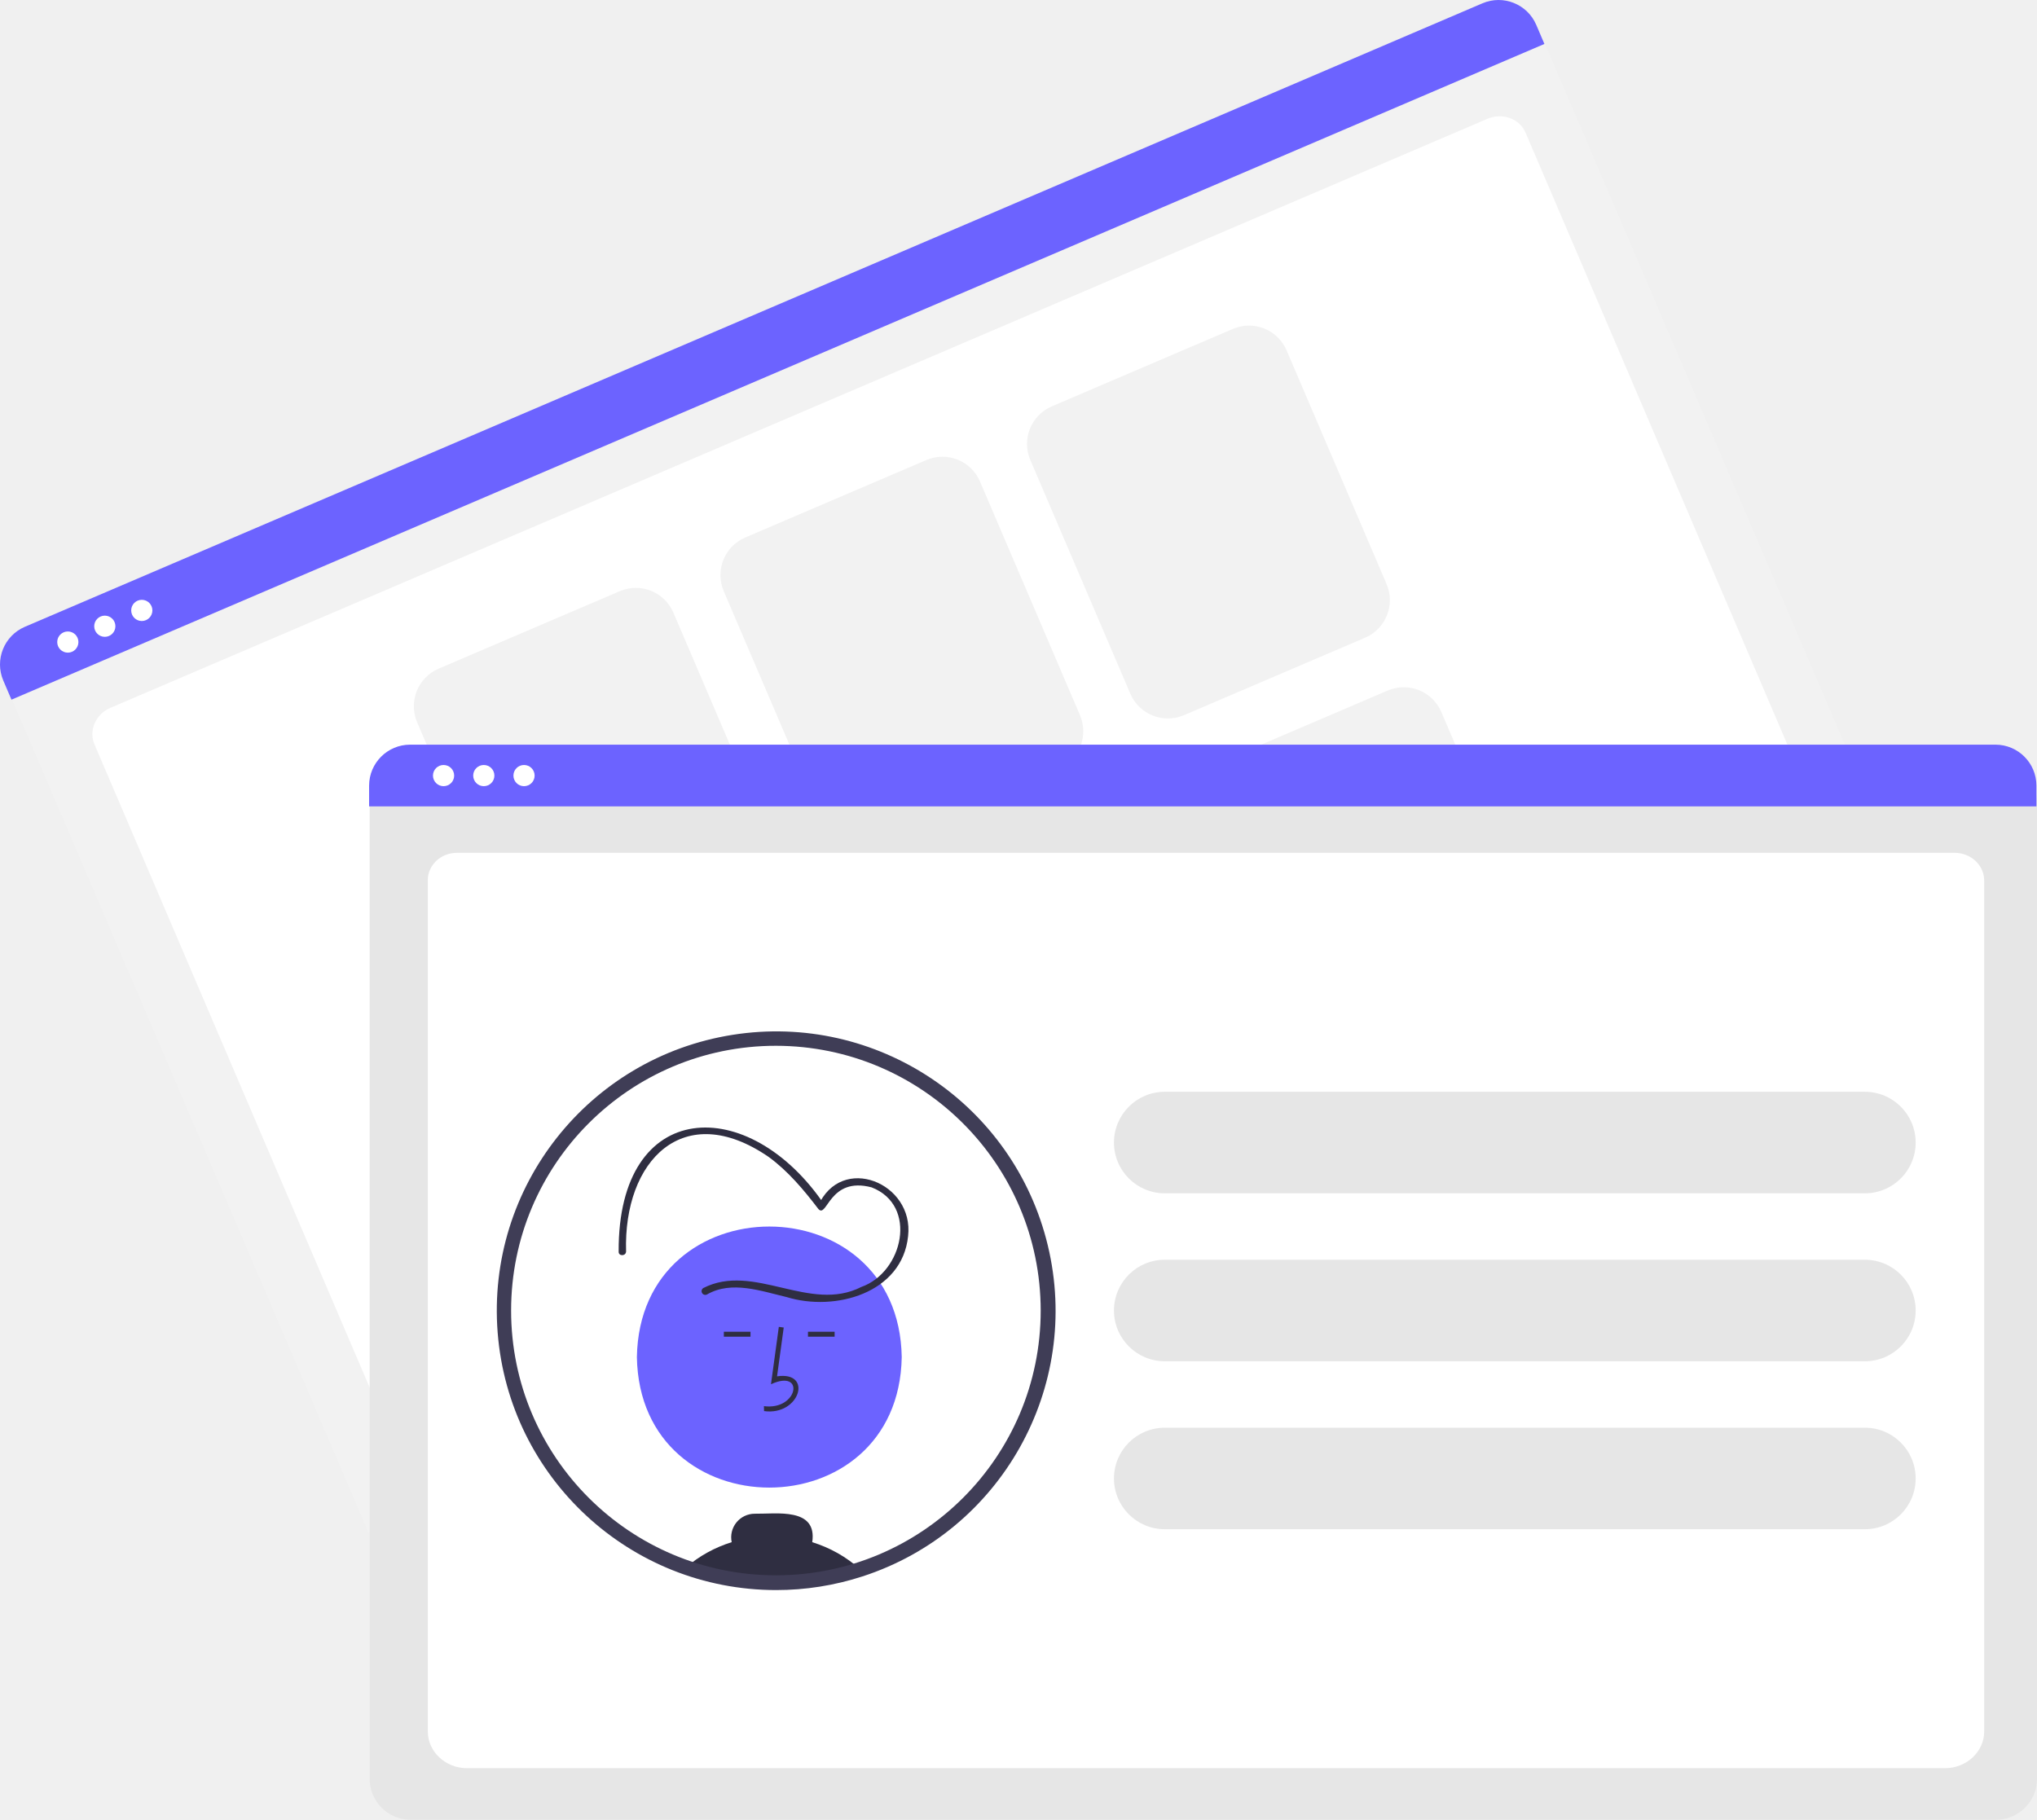
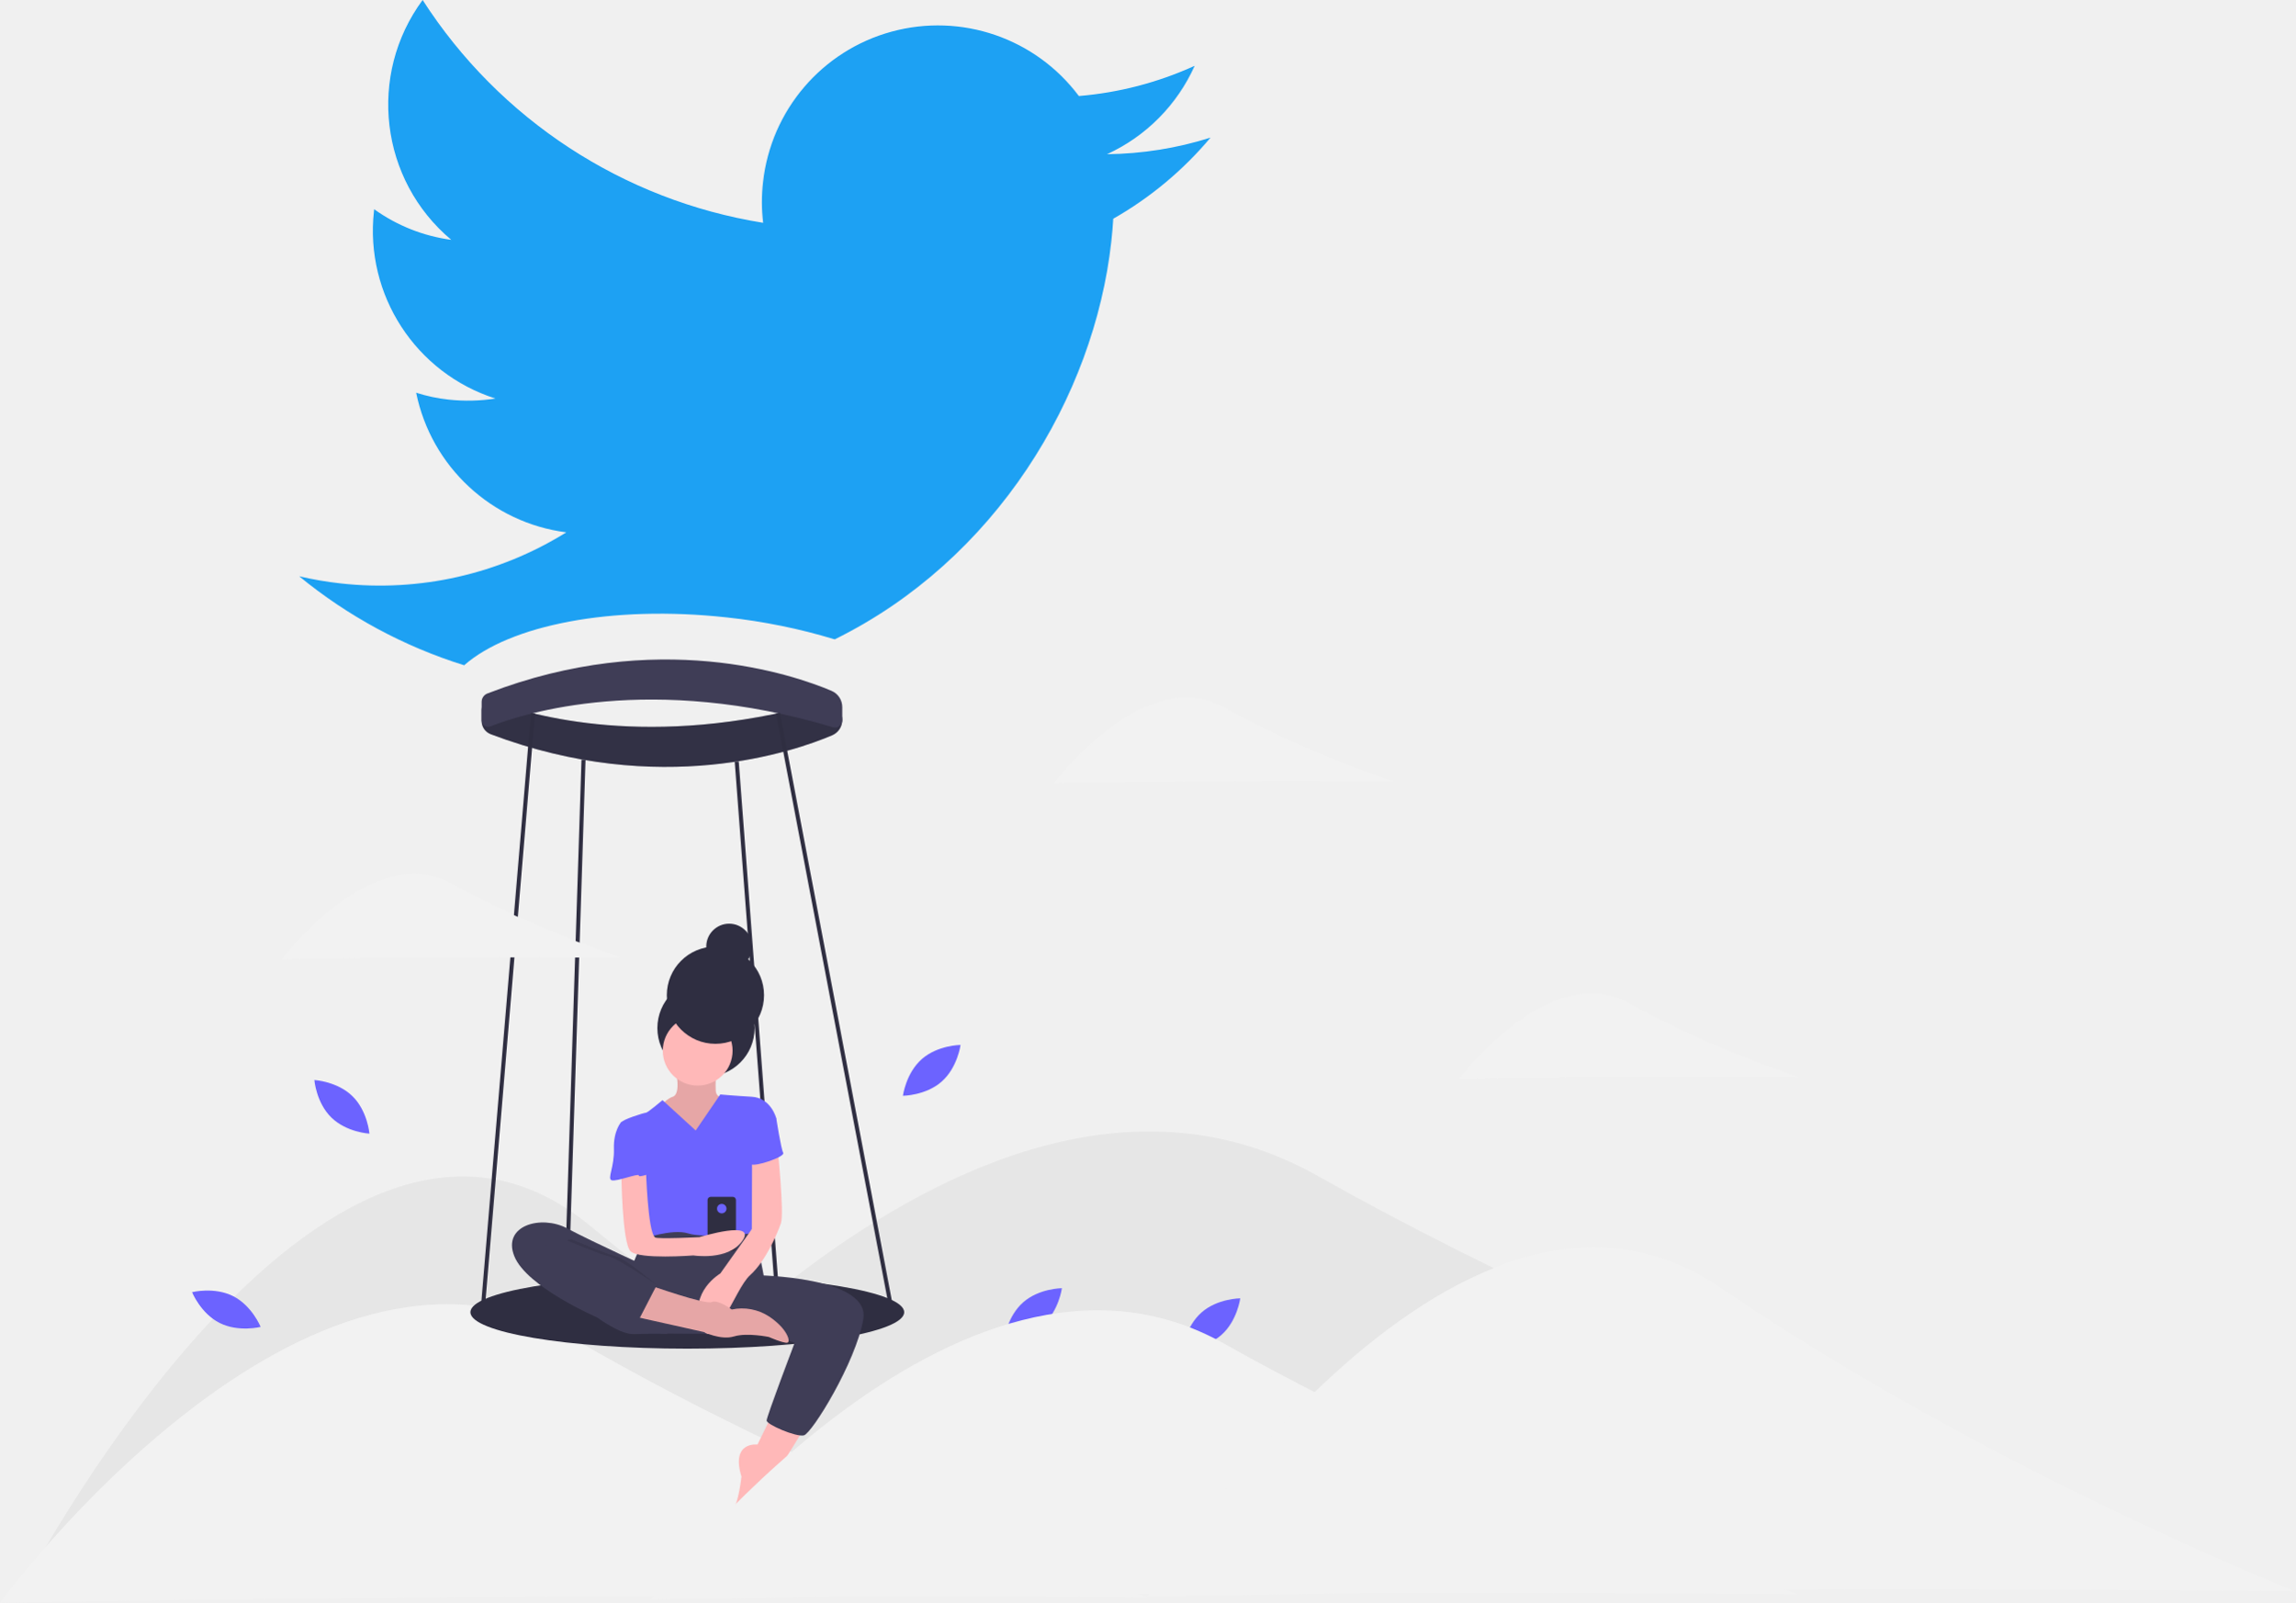
- <svg xmlns="http://www.w3.org/2000/svg" id="bb99a283-2cd2-4c10-aa44-4c8aab8f089f" data-name="Layer 1" width="823.24" height="735.54" viewBox="0 0 823.24 735.54">
-   <path d="M958.693,482.973,369.509,735.036a16.519,16.519,0,0,1-21.66-8.68L192.422,363.053a12.102,12.102,0,0,1,6.359-15.869l597.105-255.452a12.311,12.311,0,0,1,16.143,6.469L967.373,461.313A16.519,16.519,0,0,1,958.693,482.973Z" transform="translate(-188.3802 -82.22977)" fill="#f2f2f2" />
-   <path d="M931.449,471.969,382.345,706.886c-8.049,3.444-17.221.113-20.446-7.425L226.551,383.092c-2.391-5.59.515-12.214,6.48-14.766L789.517,130.252c6.064-2.594,12.974-.082,15.405,5.601L940.199,452.055C943.424,459.592,939.499,468.526,931.449,471.969Z" transform="translate(-188.3802 -82.22977)" fill="#fff" />
-   <path d="M812.544,99.991,193.017,365.034l-3.304-7.723a16.574,16.574,0,0,1,8.716-21.729L787.505,83.565a16.574,16.574,0,0,1,21.735,8.702Z" transform="translate(-188.3802 -82.22977)" fill="#6c63ff" />
-   <circle cx="27.41" cy="259.52" r="4.283" fill="#fff" />
-   <circle cx="42.358" cy="253.125" r="4.283" fill="#fff" />
-   <circle cx="57.306" cy="246.73" r="4.283" fill="#fff" />
-   <path d="M492.268,446.007l-73.229,31.329a16.519,16.519,0,0,1-21.66-8.68l-40.423-94.488a16.519,16.519,0,0,1,8.68-21.66l73.229-31.329a16.519,16.519,0,0,1,21.66,8.68L500.948,424.347A16.519,16.519,0,0,1,492.268,446.007Z" transform="translate(-188.3802 -82.22977)" fill="#f2f2f2" />
-   <path d="M616.177,392.997l-73.229,31.329a16.519,16.519,0,0,1-21.66-8.68l-40.423-94.488a16.519,16.519,0,0,1,8.68-21.66l73.229-31.329a16.519,16.519,0,0,1,21.66,8.68l40.423,94.488A16.519,16.519,0,0,1,616.177,392.997Z" transform="translate(-188.3802 -82.22977)" fill="#f2f2f2" />
-   <path d="M740.085,339.987l-73.229,31.329a16.519,16.519,0,0,1-21.66-8.68l-40.423-94.488a16.519,16.519,0,0,1,8.68-21.66l73.229-31.329a16.519,16.519,0,0,1,21.66,8.68l40.423,94.488A16.519,16.519,0,0,1,740.085,339.987Z" transform="translate(-188.3802 -82.22977)" fill="#f2f2f2" />
-   <path d="M554.808,592.191l-73.229,31.329a16.519,16.519,0,0,1-21.66-8.68l-40.423-94.488a16.519,16.519,0,0,1,8.68-21.66l73.229-31.329a16.519,16.519,0,0,1,21.66,8.68L563.488,570.531A16.519,16.519,0,0,1,554.808,592.191Z" transform="translate(-188.3802 -82.22977)" fill="#f2f2f2" />
-   <path d="M678.717,539.181l-73.229,31.329a16.519,16.519,0,0,1-21.66-8.68l-40.423-94.488a16.519,16.519,0,0,1,8.68-21.66L625.313,414.353a16.519,16.519,0,0,1,21.66,8.68l40.423,94.488A16.519,16.519,0,0,1,678.717,539.181Z" transform="translate(-188.3802 -82.22977)" fill="#f2f2f2" />
-   <path d="M802.625,486.171l-73.229,31.329a16.519,16.519,0,0,1-21.66-8.68l-40.423-94.488a16.519,16.519,0,0,1,8.68-21.66l73.229-31.329a16.519,16.519,0,0,1,21.66,8.68l40.423,94.488A16.519,16.519,0,0,1,802.625,486.171Z" transform="translate(-188.3802 -82.22977)" fill="#f2f2f2" />
-   <path d="M995.12,817.77H354.281a16.519,16.519,0,0,1-16.5-16.5V406.116a12.102,12.102,0,0,1,12.088-12.088H999.323a12.311,12.311,0,0,1,12.297,12.297V801.27A16.519,16.519,0,0,1,995.12,817.77Z" transform="translate(-188.3802 -82.22977)" fill="#e6e6e6" />
-   <path d="M974.4,796.938H377.155c-8.755,0-15.878-6.67-15.878-14.868v-344.105c0-6.08,5.278-11.027,11.766-11.027H978.317c6.595,0,11.961,5.028,11.961,11.209V782.07C990.278,790.268,983.155,796.938,974.4,796.938Z" transform="translate(-188.3802 -82.22977)" fill="#fff" />
-   <path d="M1011.39,408.173H337.55v-8.4a16.574,16.574,0,0,1,16.56-16.55H994.83A16.574,16.574,0,0,1,1011.39,399.772Z" transform="translate(-188.3802 -82.22977)" fill="#6c63ff" />
-   <circle cx="179.265" cy="313.493" r="4.283" fill="#fff" />
-   <circle cx="195.524" cy="313.493" r="4.283" fill="#fff" />
-   <circle cx="211.782" cy="313.493" r="4.283" fill="#fff" />
-   <rect x="450.203" y="441.306" width="324" height="41.028" rx="20.514" fill="#e6e6e6" />
-   <rect x="450.203" y="509.194" width="324" height="41.028" rx="20.514" fill="#e6e6e6" />
-   <rect x="450.203" y="577.083" width="324" height="41.028" rx="20.514" fill="#e6e6e6" />
-   <path d="M611.972,611.938a110,110,0,1,1-110-110A110.035,110.035,0,0,1,611.972,611.938Z" transform="translate(-188.3802 -82.22977)" fill="#fff" />
-   <path d="M552.812,630.76c-1.201,70.351-105.847,70.34-107.038-.002C446.976,560.409,551.621,560.42,552.812,630.76Z" transform="translate(-188.3802 -82.22977)" fill="#6c63ff" />
-   <path d="M497.169,652.596l-.056-2c13.784,1.84,16.753-15.243,2.852-8.856l3.173-23.19,1.981.271-2.699,19.727C517.057,636.368,511.643,654.595,497.169,652.596Z" transform="translate(-188.3802 -82.22977)" fill="#2f2e41" />
-   <rect x="326.539" y="538.292" width="10.771" height="2" fill="#2f2e41" />
-   <rect x="292.539" y="538.292" width="10.771" height="2" fill="#2f2e41" />
-   <path d="M516.642,705.588c2.1-14.17-14.49-11.37-23.27-11.51a9.518,9.518,0,0,0-9.28,11.5,52.038,52.038,0,0,0-18.49,10.2,110.476,110.476,0,0,0,70.43.78A51.771,51.771,0,0,0,516.642,705.588Z" transform="translate(-188.3802 -82.22977)" fill="#2f2e41" />
-   <path d="M474.132,605.447c9.918-5.732,21.946-1.335,32.192,1.07,19.438,5.976,46.697-1.507,49.061-24.662,2.46-21.535-26.999-33.537-36.415-12.104l2.742-.358c-30.537-45.382-83.655-43.661-83.305,18.731-.113,1.927,2.887,1.921,2.999-.001-1.124-36.767,23.209-61.9,57.605-38.272,7.872,5.743,14.241,13.35,20.11,21.056,3.582,4.014,4.361-13.274,21.506-8.746,18.869,7.31,12.712,34.328-4.153,40.26-20.838,10.646-43.407-9.995-63.855.435a1.502,1.502,0,0,0,1.514,2.592Z" transform="translate(-188.3802 -82.22977)" fill="#2f2e41" />
-   <path d="M501.972,724.938a112.905,112.905,0,1,1,34.988-5.527A112.727,112.727,0,0,1,501.972,724.938Zm0-220a107.015,107.015,0,1,0,107,107A107.121,107.121,0,0,0,501.972,504.938Z" transform="translate(-188.3802 -82.22977)" fill="#3f3d56" />
+ <svg xmlns="http://www.w3.org/2000/svg" id="b3e7ad5c-4dc6-4f5d-9a4b-1edf76464670" data-name="Layer 1" width="1132.298" height="790.674" viewBox="0 0 1132.298 790.674">
+   <path d="M325.738,839.447c-156.349.721-283.606,3.829-283.606,3.829S192.976,550.444,324.908,659.337,608.32,840.666,608.32,840.666,482.087,838.727,325.738,839.447Z" transform="translate(-33.85104 -54.66289)" fill="#e6e6e6" />
+   <path d="M684.717,798.398c-207.789.958-376.921,4.028-376.921,4.028S508.836,536.128,683.963,634.789s376.303,164.168,376.303,164.168S892.506,797.44,684.717,798.398Z" transform="translate(-33.85104 -54.66289)" fill="#e6e6e6" />
+   <path d="M317.461,842.25C161.112,842.971,33.851,845.337,33.851,845.337S185.091,638.426,316.875,715.113s283.164,127.614,283.164,127.614S473.809,841.529,317.461,842.25Z" transform="translate(-33.85104 -54.66289)" fill="#f2f2f2" />
+   <path d="M271.463,410.381v-5.561a4.45,4.45,0,0,1,6.015-4.168c18.3,6.856,77.204,24.072,160.823.804a8.731,8.731,0,0,1,11.094,8.393h0a8.201,8.201,0,0,1-4.971,7.551c-18.26,7.786-84.936,31.128-168.462-.529A6.95,6.95,0,0,1,271.463,410.381Z" transform="translate(-33.85104 -54.66289)" fill="#3f3d56" />
+   <path d="M271.463,410.381v-5.561a4.45,4.45,0,0,1,6.015-4.168c18.3,6.856,77.204,24.072,160.823.804a8.731,8.731,0,0,1,11.094,8.393h0a8.201,8.201,0,0,1-4.971,7.551c-18.26,7.786-84.936,31.128-168.462-.529A6.95,6.95,0,0,1,271.463,410.381Z" transform="translate(-33.85104 -54.66289)" opacity="0.2" />
+   <path d="M271.463,400.931v9.069a3.203,3.203,0,0,0,4.373,2.986c16.576-6.492,79.178-26.415,168.988.45a3.56,3.56,0,0,0,4.572-3.415v-6.526a8.721,8.721,0,0,0-5.329-8.038c-18.885-7.985-86.004-31.079-169.772,1.319A4.453,4.453,0,0,0,271.463,400.931Z" transform="translate(-33.85104 -54.66289)" fill="#3f3d56" />
+   <path d="M207.685,595.395c7.501,7.302,8.417,18.526,8.417,18.526s-11.245-.614-18.746-7.916-8.417-18.526-8.417-18.526S200.184,588.094,207.685,595.395Z" transform="translate(-33.85104 -54.66289)" fill="#6c63ff" />
+   <path d="M498.416,588.255c-7.853,6.921-19.115,6.977-19.115,6.977s1.471-11.165,9.325-18.086,19.115-6.977,19.115-6.977S506.269,581.334,498.416,588.255Z" transform="translate(-33.85104 -54.66289)" fill="#6c63ff" />
+   <path d="M548.416,708.255c-7.853,6.921-19.115,6.977-19.115,6.977s1.471-11.165,9.325-18.086,19.115-6.977,19.115-6.977S556.269,701.334,548.416,708.255Z" transform="translate(-33.85104 -54.66289)" fill="#6c63ff" />
+   <path d="M636.416,713.255c-7.853,6.921-19.115,6.977-19.115,6.977s1.471-11.165,9.325-18.086,19.115-6.977,19.115-6.977S644.269,706.334,636.416,713.255Z" transform="translate(-33.85104 -54.66289)" fill="#6c63ff" />
+   <path d="M142.178,707.307c-9.341-4.726-13.57-15.163-13.57-15.163s10.914-2.776,20.255,1.95,13.57,15.163,13.57,15.163S151.519,712.032,142.178,707.307Z" transform="translate(-33.85104 -54.66289)" fill="#6c63ff" />
+   <path d="M631.081,122.543a175.551,175.551,0,0,1-51.069,8.183,87.138,87.138,0,0,0,43.239-43.604,172.542,172.542,0,0,1-57.134,14.914A86.808,86.808,0,0,0,410.291,144.615a85.012,85.012,0,0,0,.06,19.948A246.083,246.083,0,0,1,242.348,54.663a87.006,87.006,0,0,0,14.134,118.315,84.811,84.811,0,0,1-38.039-15.106l-.118,1.07a86.91,86.91,0,0,0,59.946,92.319,87.409,87.409,0,0,1-23.067.528,81.917,81.917,0,0,1-16.049-3.391,86.972,86.972,0,0,0,74.076,68.881A174.098,174.098,0,0,1,201.911,342.47a176.018,176.018,0,0,1-20.456-3.515,241.973,241.973,0,0,0,81.395,43.9c22.386-19.735,72.744-29.868,129.603-23.608a289.444,289.444,0,0,1,53.21,10.822C525.02,331.007,573.674,250.579,582.135,173.73c.412-3.744.735-7.498.959-11.173A176.764,176.764,0,0,0,631.081,122.543Z" transform="translate(-33.85104 -54.66289)" fill="#1da1f3" />
+   <rect x="136.07" y="553.255" width="296.541" height="2" transform="translate(-325.6855 736.3842) rotate(-85.18293)" fill="#2f2e41" />
+   <rect x="444.804" y="403.852" width="2" height="300.806" transform="translate(-129.6346 38.48175) rotate(-10.778)" fill="#2f2e41" />
+   <rect x="180.993" y="564.738" width="272.675" height="2" transform="translate(-292.1913 810.0095) rotate(-88.15329)" fill="#2f2e41" />
+   <rect x="406.621" y="429.95" width="2" height="272.446" transform="translate(-75.52709 -22.19287) rotate(-4.33998)" fill="#2f2e41" />
+   <ellipse cx="339.079" cy="647.342" rx="107" ry="18" fill="#2f2e41" />
+   <path d="M414.887,752.341l-7.338,14.957s-13.264-1.693-7.902,15.804c0,0-1.411,13.264-4.233,16.086s2.258,21.448,12.417,16.086c5.715-3.016,6.072-6.479,5.291-8.931a22.129,22.129,0,0,1-.686-11.344,51.642,51.642,0,0,1,6.12-16.13c6.491-10.442,12.7-20.602,12.7-20.602Z" transform="translate(-33.85104 -54.66289)" fill="#ffb8b8" />
+   <path d="M396.543,660.34s-16.086-3.951-21.448-1.129-21.166,3.104-21.166,3.104-13.264,21.448-10.16,32.454,16.086,17.779,16.086,17.779l43.743.282,7.055-28.786s-3.387-19.755-6.209-20.884S396.543,660.34,396.543,660.34Z" transform="translate(-33.85104 -54.66289)" fill="#3f3d56" />
+   <circle cx="348.3" cy="507.185" r="23.988" fill="#2f2e41" />
+   <path d="M367.193,582.449s2.822,11.853-1.411,13.264-7.902,7.055-7.902,7.055l6.209,10.442,21.166,5.362,6.491-6.209,4.798-13.264-4.798-3.387s-4.515,1.411-4.798-3.104a75.253,75.253,0,0,1,.282-10.16Z" transform="translate(-33.85104 -54.66289)" fill="#ffb8b8" />
+   <path d="M367.193,582.449s2.822,11.853-1.411,13.264-7.902,7.055-7.902,7.055l6.209,10.442,21.166,5.362,6.491-6.209,4.798-13.264-4.798-3.387s-4.515,1.411-4.798-3.104a75.253,75.253,0,0,1,.282-10.16Z" transform="translate(-33.85104 -54.66289)" opacity="0.1" />
+   <circle cx="344.207" cy="518.332" r="17.215" fill="#ffb8b8" />
+   <path d="M377.071,612.363l-16.368-14.957s-7.338,6.209-8.184,6.209-11.853,3.387-12.135,4.798,9.595,16.368,9.595,16.368-2.258,11.006,0,15.804.564,25.399.564,25.399,14.957-5.362,22.859-2.822,31.043,0,31.043,0,3.387-21.73,1.975-24.552-1.693-18.908-1.693-18.908l12.135-13.264s-2.54-10.16-12.135-10.724-15.522-1.129-15.522-1.129Z" transform="translate(-33.85104 -54.66289)" fill="#6c63ff" />
+   <path d="M357.88,681.788s-31.608-14.393-44.307-21.166-32.172-1.411-25.964,13.828S328.53,704.647,328.53,704.647s11.289,8.466,18.062,8.184,16.509-.141,16.509-.141Z" transform="translate(-33.85104 -54.66289)" fill="#3f3d56" />
+   <path d="M406.703,683.763s56.725.564,53.056,21.73-25.399,56.443-29.35,57.289-18.344-5.362-18.344-7.338,13.828-38.381,13.828-38.381L392.028,706.622Z" transform="translate(-33.85104 -54.66289)" fill="#3f3d56" />
+   <path d="M417.427,620.548s3.387,32.454,1.693,37.534-7.62,18.908-15.239,25.681-18.344,40.921-24.27,24.552,9.595-25.399,9.595-25.399l15.559-21.89.146-35.625Z" transform="translate(-33.85104 -54.66289)" fill="#ffb8b8" />
+   <path d="M353.929,688.561s27.939,9.877,31.043,8.466,9.877,3.669,9.877,3.669a24.328,24.328,0,0,1,18.344,3.387c9.031,5.926,11.006,12.7,9.031,12.982s-9.031-2.822-9.031-2.822-10.724-2.258-17.215-.282-14.95-2.189-14.95-2.189l-34.437-7.688Z" transform="translate(-33.85104 -54.66289)" fill="#ffb8b8" />
+   <path d="M353.929,688.561s27.939,9.877,31.043,8.466,9.877,3.669,9.877,3.669a24.328,24.328,0,0,1,18.344,3.387c9.031,5.926,11.006,12.7,9.031,12.982s-9.031-2.822-9.031-2.822-10.724-2.258-17.215-.282-14.95-2.189-14.95-2.189l-34.437-7.688Z" transform="translate(-33.85104 -54.66289)" opacity="0.1" />
+   <path d="M410.936,603.05l5.926,3.387s2.258,14.957,3.387,16.933-13.828,7.055-16.086,5.644-3.387-15.239-3.387-15.239Z" transform="translate(-33.85104 -54.66289)" fill="#6c63ff" />
+   <path d="M315.69,665.984s17.215,7.338,22.013,8.466,20.304,14.338,20.304,14.338l-10.584,16.073s-10.848-1.343-16.775-2.472-41.203-24.552-35.277-28.503S315.69,665.984,315.69,665.984Z" transform="translate(-33.85104 -54.66289)" opacity="0.1" />
+   <path d="M312.162,665.984s17.215,7.338,22.013,8.466,23.706,14.111,23.706,14.111l-9.313,18.062s-15.522-3.104-21.448-4.233-41.203-24.552-35.277-28.503S312.162,665.984,312.162,665.984Z" transform="translate(-33.85104 -54.66289)" fill="#3f3d56" />
+   <circle cx="352.956" cy="490.957" r="23.988" fill="#2f2e41" />
+   <circle cx="359.729" cy="466.969" r="11.289" fill="#2f2e41" />
+   <rect x="349.079" y="590.425" width="14" height="26.833" rx="1.579" fill="#2f2e41" />
+   <circle cx="356.079" cy="596.259" r="2.333" fill="#6c63ff" />
+   <path d="M340.383,632.683s.282,34.994,4.515,39.228,31.031,2.095,31.031,2.095,16.917,2.738,24-7c8-11-21-2-21-2s-20.717,1.04-21.896.132c-3.669-2.822-4.515-33.866-4.515-33.866Z" transform="translate(-33.85104 -54.66289)" fill="#ffb8b8" />
+   <path d="M344.052,608.13h-3.669s-3.951,4.233-3.669,13.264-3.387,14.675-1.129,15.522,13.519-3.635,13.392-2.382,5.799-1.005,5.799-1.005l-3.951-14.957Z" transform="translate(-33.85104 -54.66289)" fill="#6c63ff" />
+   <path d="M637.847,440.034c-46.277.213-83.944.897-83.944.897s44.774-59.307,83.776-37.334,83.807,36.562,83.807,36.562S684.123,439.821,637.847,440.034Z" transform="translate(-33.85104 -54.66289)" fill="#f2f2f2" />
+   <path d="M256.847,527.034c-46.277.213-83.944.897-83.944.897s44.774-59.307,83.776-37.334,83.807,36.562,83.807,36.562S303.123,526.821,256.847,527.034Z" transform="translate(-33.85104 -54.66289)" fill="#f2f2f2" />
+   <path d="M837.847,586.034c-46.277.213-83.944.897-83.944.897s44.774-59.307,83.776-37.334,83.807,36.562,83.807,36.562S884.123,585.821,837.847,586.034Z" transform="translate(-33.85104 -54.66289)" fill="#f2f2f2" />
+   <path d="M638.44,840.669c-156.349.721-283.61,3.031-283.61,3.031S506.1,643.327,637.872,717.564,921.018,841.09,921.018,841.09,794.788,839.948,638.44,840.669Z" transform="translate(-33.85104 -54.66289)" fill="#f2f2f2" />
+   <path d="M883.571,838.918c-156.348.721-283.607,3.391-283.607,3.391S751.041,600.188,882.885,690.073s283.264,149.626,283.264,149.626S1039.918,838.197,883.571,838.918Z" transform="translate(-33.85104 -54.66289)" fill="#f2f2f2" />
</svg>
